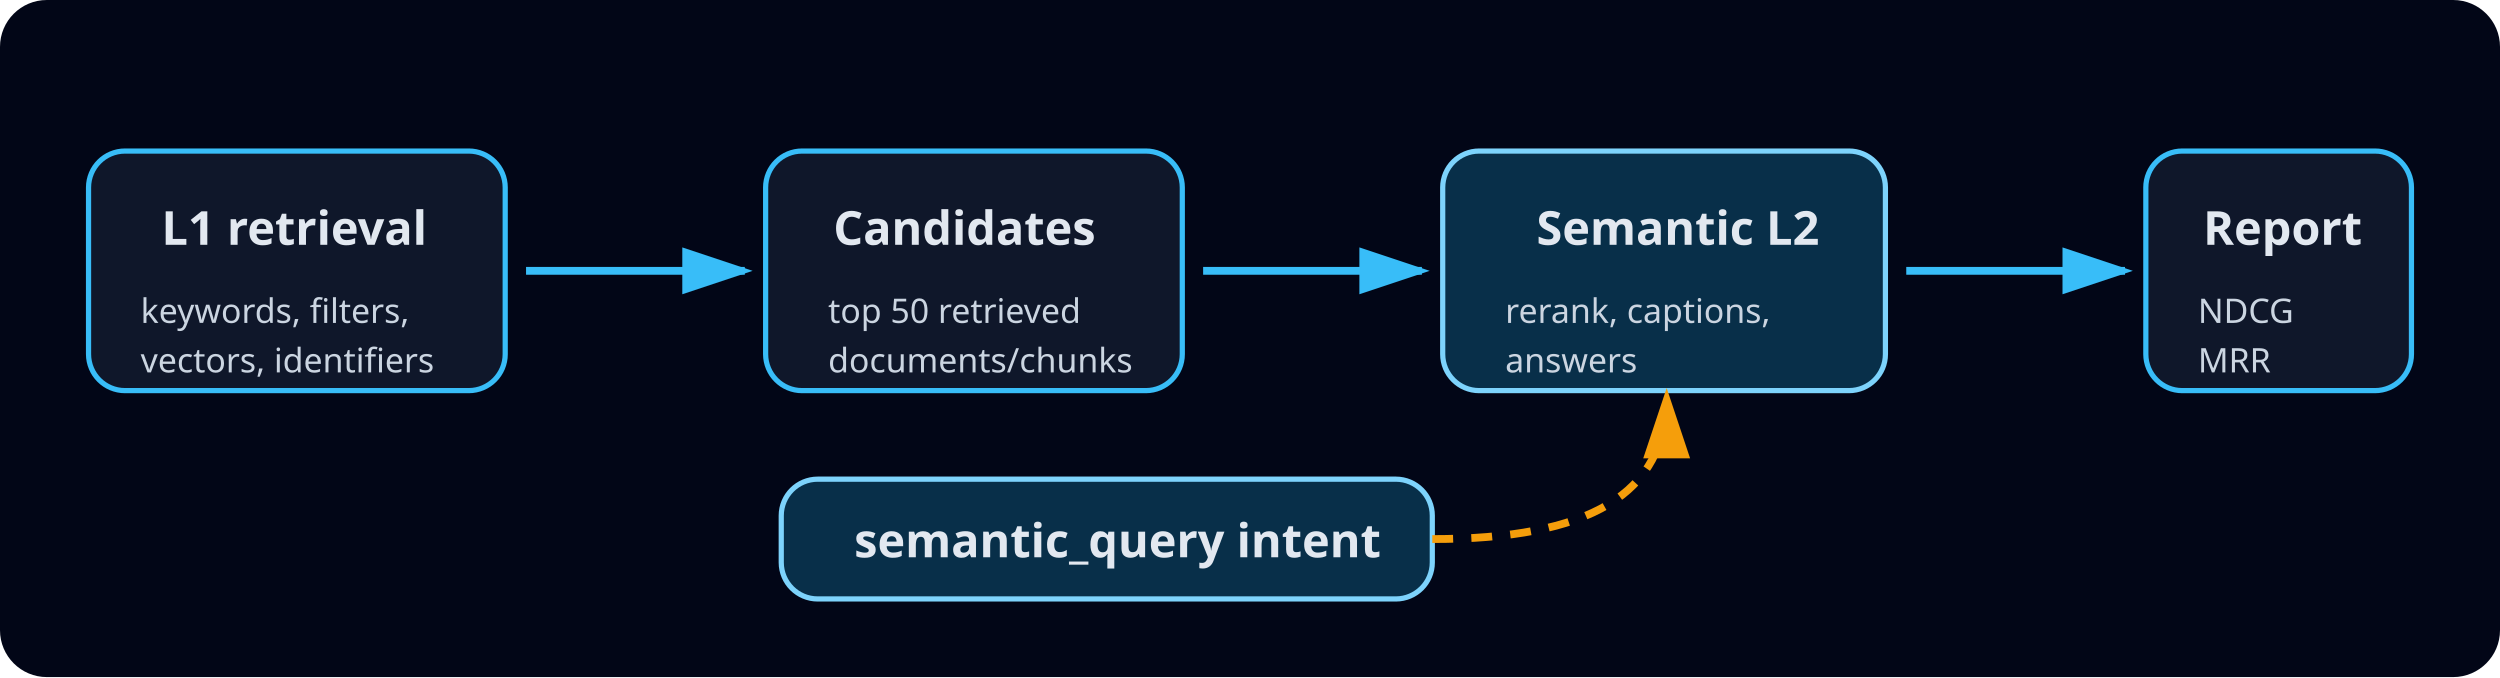
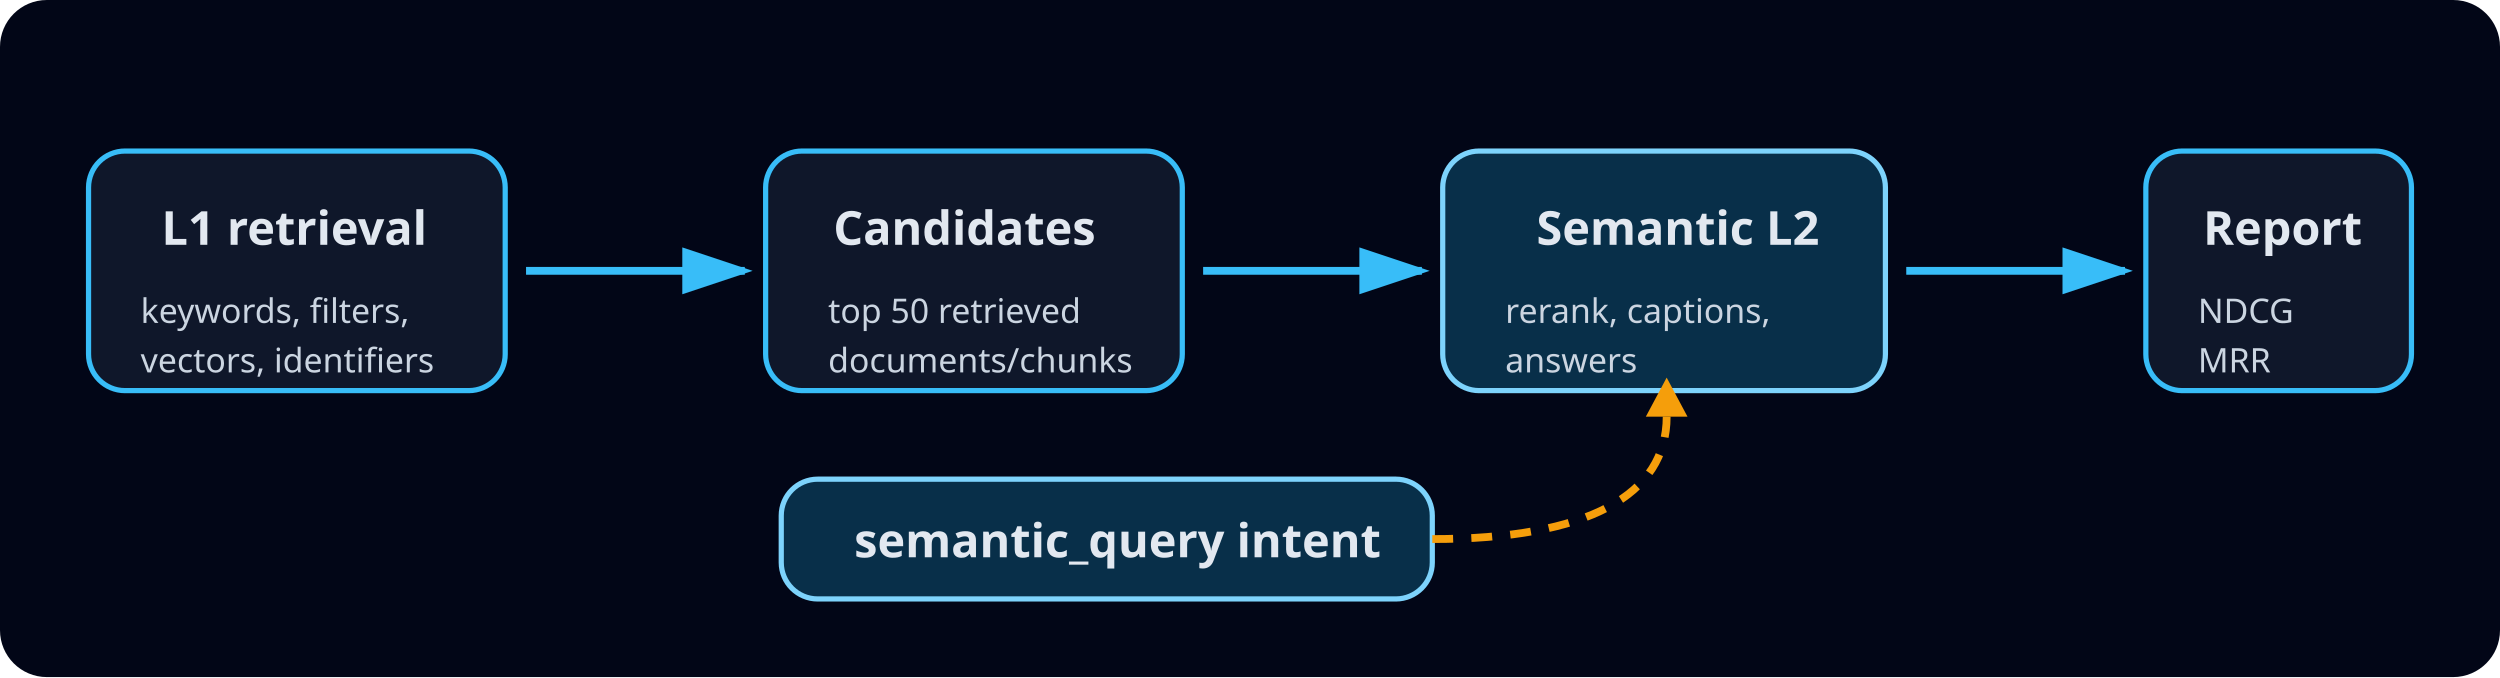
<svg xmlns="http://www.w3.org/2000/svg" width="960" height="260" viewBox="0 0 960 260" role="img" aria-labelledby="title desc">
  <style>
    .box { fill: #0f172a; stroke: #38bdf8; stroke-width: 2; rx: 14; }
    .accent { fill: #082f49; stroke: #7dd3fc; stroke-width: 2; rx: 14; }
    .text { fill: #e2e8f0; font: 600 18px system-ui, sans-serif; }
    .small { fill: #cbd5e1; font: 13px system-ui, sans-serif; }
    .arrow { stroke: #38bdf8; stroke-width: 3; marker-end: url(#arrowhead); }
-     .intent { stroke: #f59e0b; stroke-width: 3; marker-end: url(#arrowhead-gold); stroke-dasharray: 8 7; animation: dash 2.8s linear infinite; }
+     .intent { stroke: #f59e0b; stroke-width: 3; stroke-dasharray: 8 7; animation: dash 2.8s linear infinite; }
+     .intent-head { fill: #f59e0b; }
    .pulse { animation: pulse 2.4s ease-in-out infinite; transform-origin: center; }
    @keyframes dash { to { stroke-dashoffset: -60; } }
    @keyframes pulse { 0%, 100% { opacity: 0.75; } 50% { opacity: 1; } }
  </style>
  <defs>
    <marker id="arrowhead" markerWidth="10" markerHeight="10" refX="8" refY="3" orient="auto">
      <path d="M0,0 L0,6 L9,3 z" fill="#38bdf8" />
-     </marker>
-     <marker id="arrowhead-gold" markerWidth="10" markerHeight="10" refX="8" refY="3" orient="270">
-       <path d="M0,0 L0,6 L9,3 z" fill="#f59e0b" />
    </marker>
  </defs>
  <rect width="960" height="260" fill="#020617" rx="18" />
  <rect class="box" x="34" y="58" width="160" height="92" />
  <text class="text" x="62" y="94">L1 retrieval</text>
  <text class="small" x="54" y="124">keywords, filters,</text>
  <text class="small" x="54" y="143">vectors, identifiers</text>
  <line class="arrow" x1="202" y1="104" x2="286" y2="104" />
  <rect class="box" x="294" y="58" width="160" height="92" />
  <text class="text" x="320" y="94">Candidates</text>
  <text class="small" x="318" y="124">top 50 retrieved</text>
  <text class="small" x="318" y="143">documents/chunks</text>
  <line class="arrow" x1="462" y1="104" x2="546" y2="104" />
  <rect class="accent pulse" x="554" y="58" width="170" height="92" />
  <text class="text" x="590" y="94">Semantic L2</text>
  <text class="small" x="578" y="124">rerank, captions,</text>
  <text class="small" x="578" y="143">answers</text>
  <line class="arrow" x1="732" y1="104" x2="816" y2="104" />
  <rect class="box" x="824" y="58" width="102" height="92" />
  <text class="text" x="846" y="94">Report</text>
  <text class="small" x="844" y="124">NDCG</text>
  <text class="small" x="844" y="143">MRR</text>
  <rect class="accent" x="300" y="184" width="250" height="46" />
  <text class="text" x="328" y="214">semantic_query intent</text>
-   <path class="intent" d="M550 207 C610 207, 640 190, 640 152" fill="none" />
+   <path class="intent" d="M550 207 C610 207, 640 190, 640 160" fill="none" />
+   <polygon class="intent-head" points="640,145 632,160 648,160" />
</svg>
